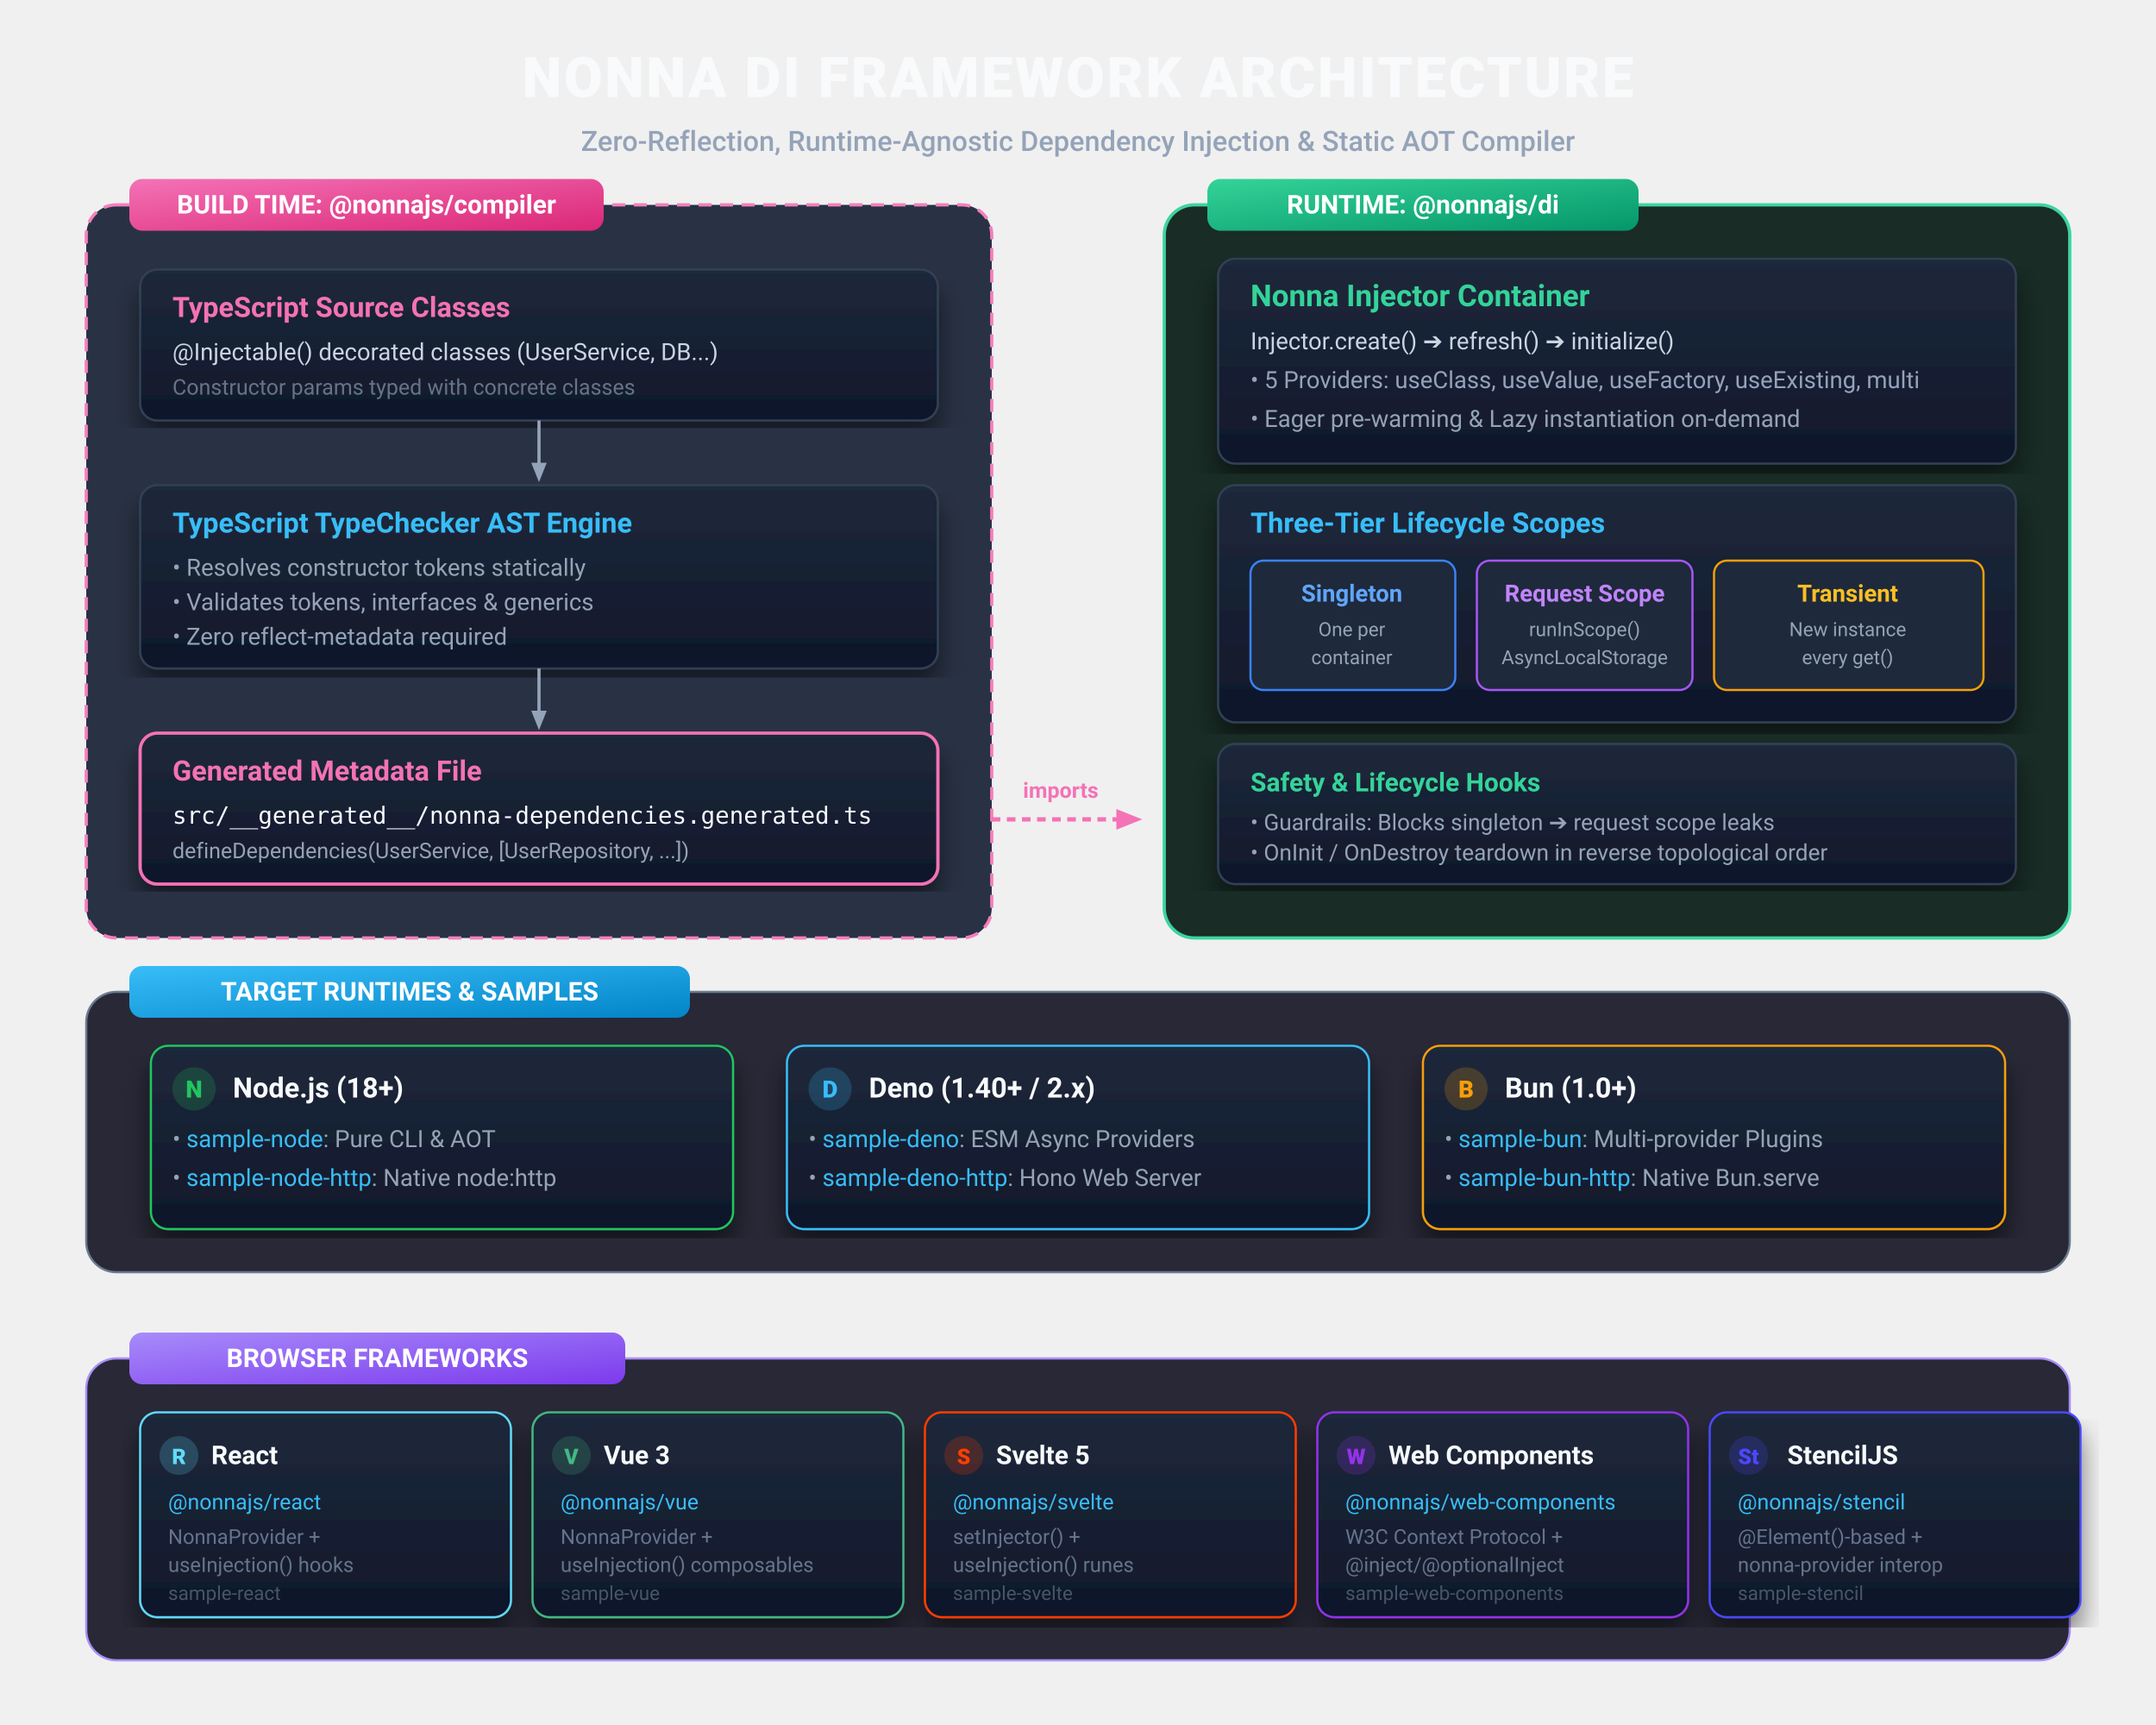
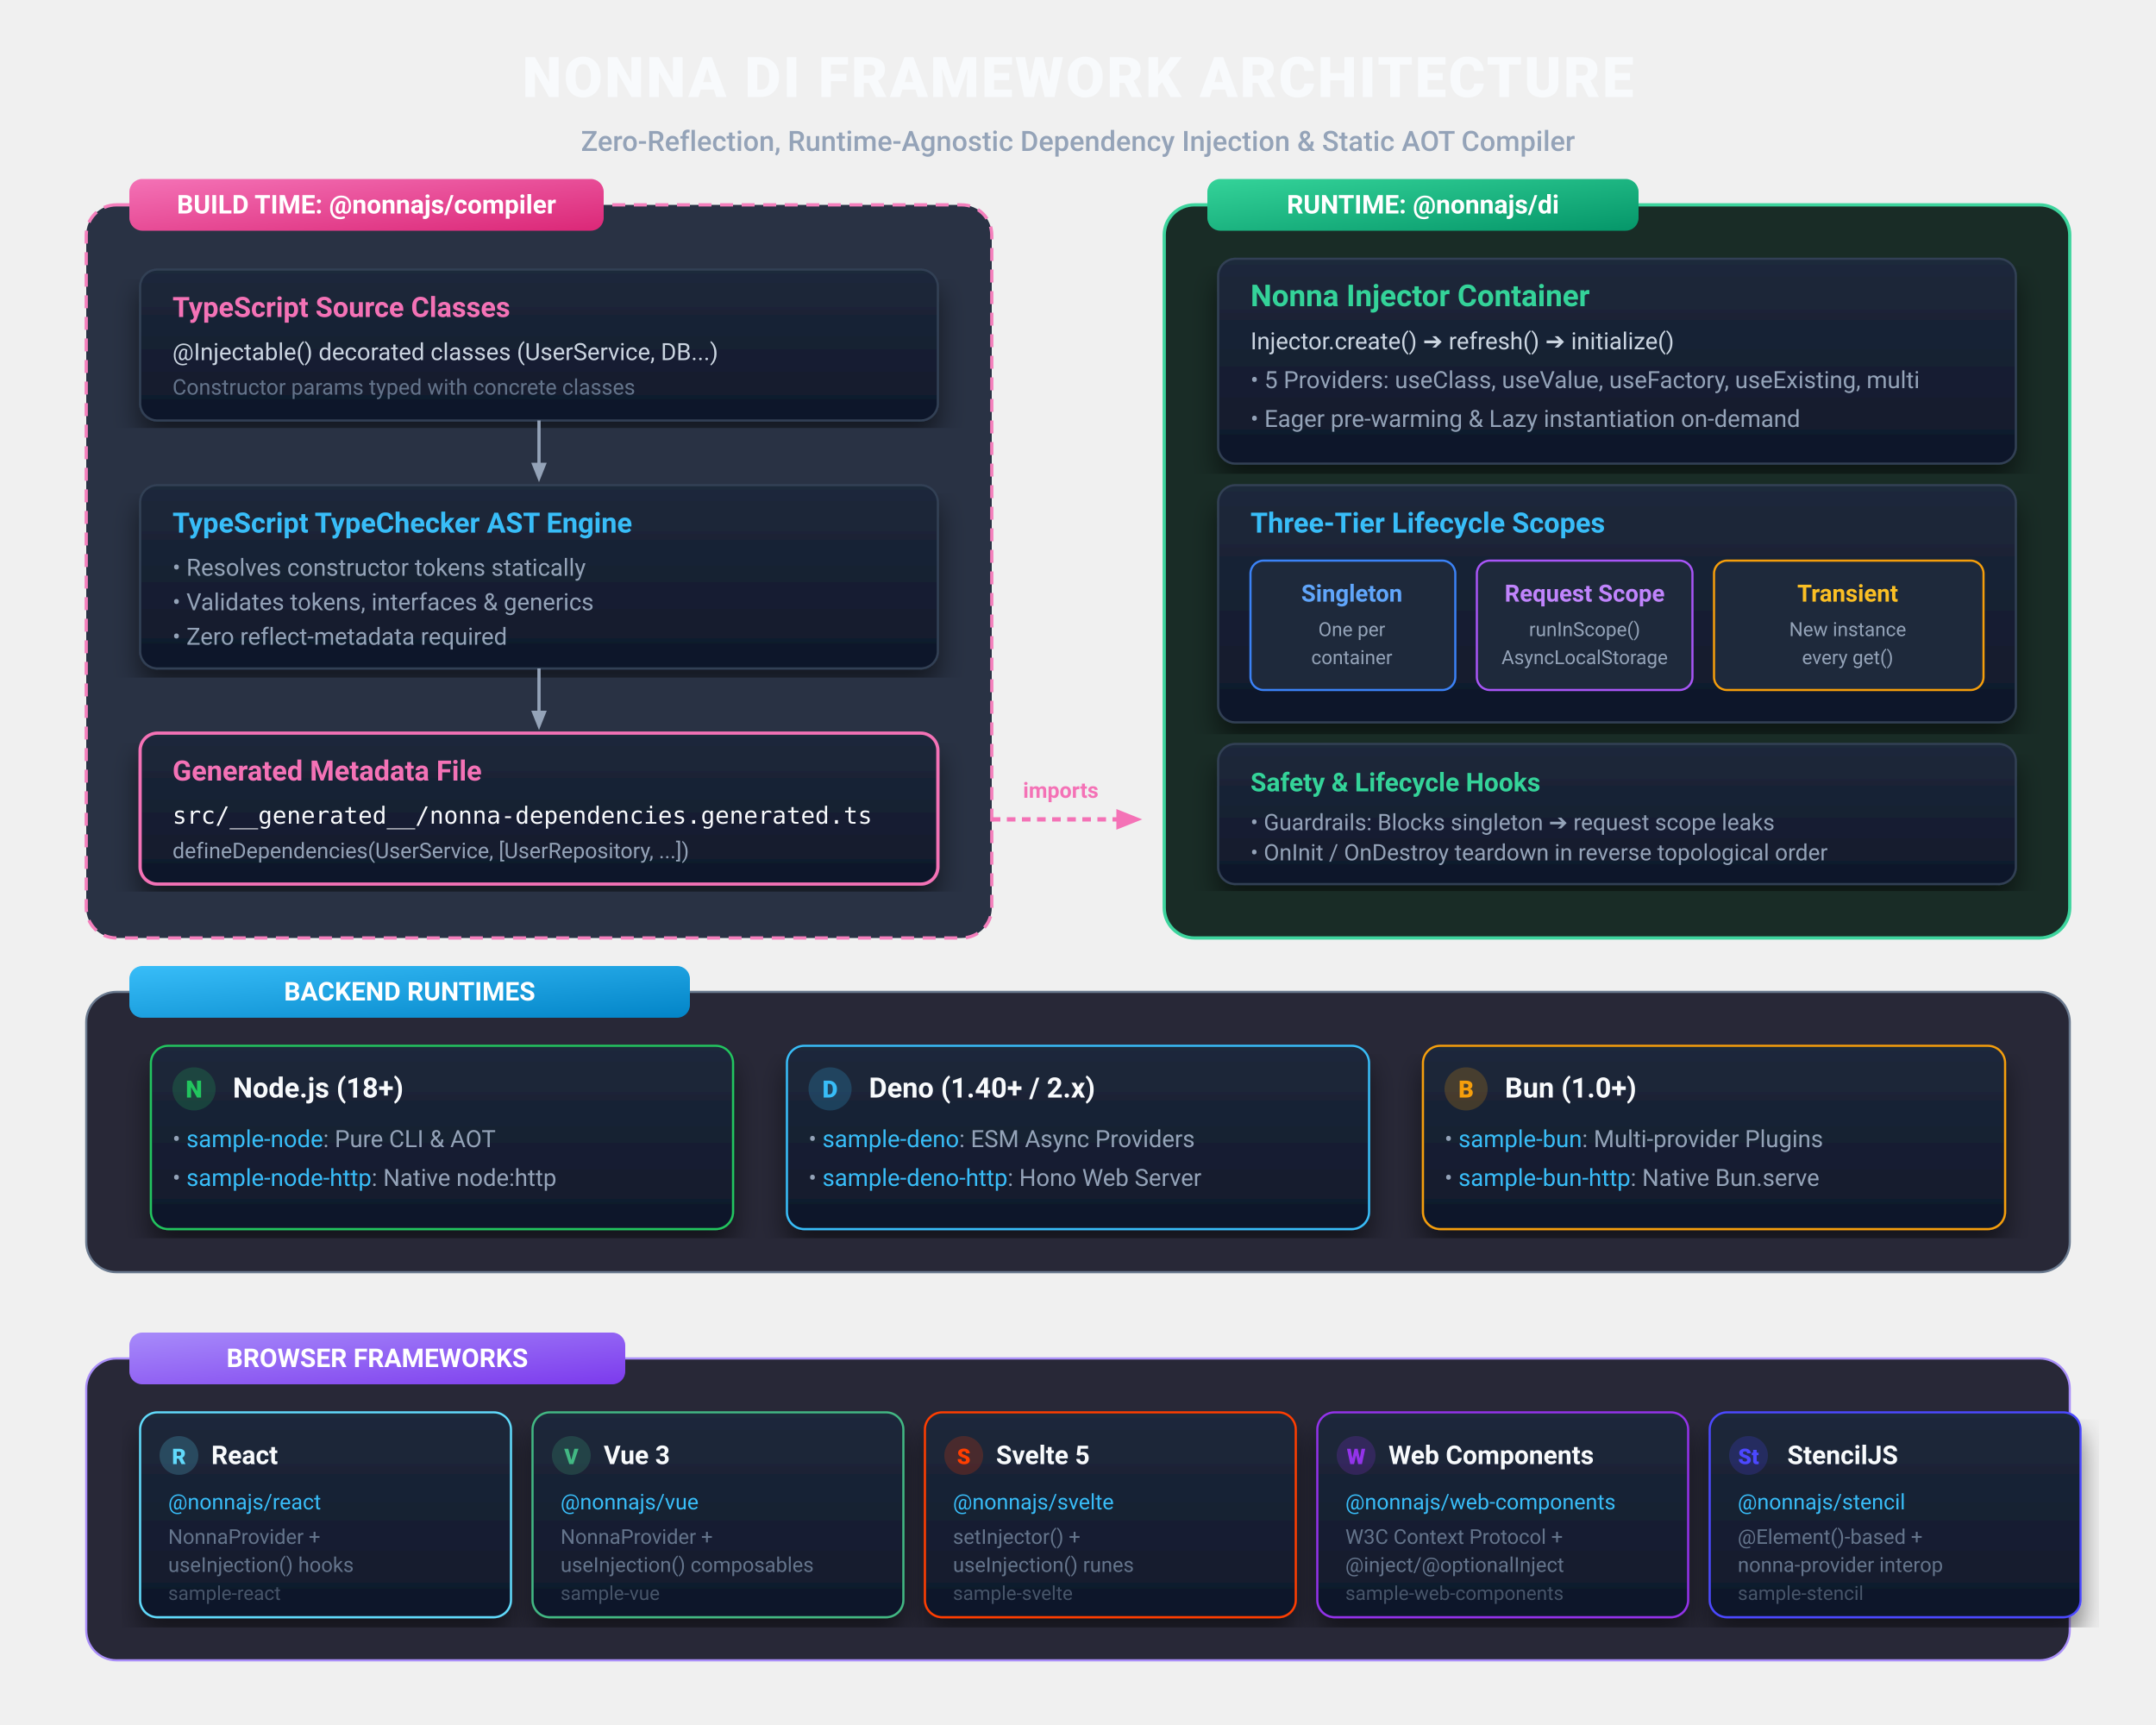
<svg xmlns="http://www.w3.org/2000/svg" viewBox="0 0 1000 800" width="1000" height="800" style="background:#0d1117; font-family:-apple-system, BlinkMacSystemFont, 'Segoe UI', Roboto, Helvetica, Arial, sans-serif;">
  <defs>
    <linearGradient id="primaryGrad" x1="0%" y1="0%" x2="100%" y2="100%">
      <stop offset="0%" stop-color="#38bdf8" />
      <stop offset="100%" stop-color="#0284c7" />
    </linearGradient>
    <linearGradient id="compilerGrad" x1="0%" y1="0%" x2="100%" y2="100%">
      <stop offset="0%" stop-color="#f472b6" />
      <stop offset="100%" stop-color="#db2777" />
    </linearGradient>
    <linearGradient id="runtimeGrad" x1="0%" y1="0%" x2="100%" y2="100%">
      <stop offset="0%" stop-color="#34d399" />
      <stop offset="100%" stop-color="#059669" />
    </linearGradient>
    <linearGradient id="sampleGrad" x1="0%" y1="0%" x2="100%" y2="100%">
      <stop offset="0%" stop-color="#fbbf24" />
      <stop offset="100%" stop-color="#d97706" />
    </linearGradient>
    <linearGradient id="browserGrad" x1="0%" y1="0%" x2="100%" y2="100%">
      <stop offset="0%" stop-color="#a78bfa" />
      <stop offset="100%" stop-color="#7c3aed" />
    </linearGradient>
    <linearGradient id="boxGrad" x1="0%" y1="0%" x2="0%" y2="100%">
      <stop offset="0%" stop-color="#1e293b" />
      <stop offset="100%" stop-color="#0f172a" />
    </linearGradient>
    <filter id="shadow" x="-5%" y="-5%" width="110%" height="110%">
      <feDropShadow dx="0" dy="8" stdDeviation="6" flood-color="#000000" flood-opacity="0.5" />
    </filter>
    <marker id="arrow" viewBox="0 0 10 10" refX="6" refY="5" markerWidth="6" markerHeight="6" orient="auto-start-reverse">
      <path d="M 0 1 L 10 5 L 0 9 z" fill="#94a3b8" />
    </marker>
    <marker id="arrowPink" viewBox="0 0 10 10" refX="6" refY="5" markerWidth="6" markerHeight="6" orient="auto-start-reverse">
      <path d="M 0 1 L 10 5 L 0 9 z" fill="#f472b6" />
    </marker>
    <marker id="arrowGreen" viewBox="0 0 10 10" refX="6" refY="5" markerWidth="6" markerHeight="6" orient="auto-start-reverse">
      <path d="M 0 1 L 10 5 L 0 9 z" fill="#34d399" />
    </marker>
  </defs>
  <text x="500" y="45" text-anchor="middle" font-size="26" font-weight="800" fill="#f8fafc" letter-spacing="1">NONNA DI FRAMEWORK ARCHITECTURE</text>
  <text x="500" y="70" text-anchor="middle" font-size="13" font-weight="500" fill="#94a3b8">Zero-Reflection, Runtime-Agnostic Dependency Injection &amp; Static AOT Compiler</text>
  <g transform="translate(40, 95)">
    <rect width="420" height="340" rx="14" fill="#131d31" stroke="#f472b6" stroke-width="1.5" stroke-dasharray="6,4" opacity="0.9" />
    <rect x="20" y="-12" width="220" height="24" rx="6" fill="url(#compilerGrad)" />
    <text x="130" y="4" text-anchor="middle" font-size="12" font-weight="700" fill="#ffffff">BUILD TIME: @nonnajs/compiler</text>
    <rect x="25" y="30" width="370" height="70" rx="8" fill="url(#boxGrad)" stroke="#334155" stroke-width="1" filter="url(#shadow)" />
    <text x="40" y="52" font-size="13" font-weight="700" fill="#f472b6">TypeScript Source Classes</text>
    <text x="40" y="72" font-size="11" fill="#cbd5e1">@Injectable() decorated classes (UserService, DB...)</text>
    <text x="40" y="88" font-size="10" fill="#64748b">Constructor params typed with concrete classes</text>
    <line x1="210" y1="100" x2="210" y2="125" stroke="#94a3b8" stroke-width="1.5" marker-end="url(#arrow)" />
    <rect x="25" y="130" width="370" height="85" rx="8" fill="url(#boxGrad)" stroke="#334155" stroke-width="1" filter="url(#shadow)" />
    <text x="40" y="152" font-size="13" font-weight="700" fill="#38bdf8">TypeScript TypeChecker AST Engine</text>
    <text x="40" y="172" font-size="11" fill="#94a3b8">• Resolves constructor tokens statically</text>
    <text x="40" y="188" font-size="11" fill="#94a3b8">• Validates tokens, interfaces &amp; generics</text>
    <text x="40" y="204" font-size="11" fill="#94a3b8">• Zero reflect-metadata required</text>
    <line x1="210" y1="215" x2="210" y2="240" stroke="#94a3b8" stroke-width="1.5" marker-end="url(#arrow)" />
    <rect x="25" y="245" width="370" height="70" rx="8" fill="url(#boxGrad)" stroke="#f472b6" stroke-width="1.5" filter="url(#shadow)" />
    <text x="40" y="267" font-size="13" font-weight="700" fill="#f472b6">Generated Metadata File</text>
    <text x="40" y="287" font-size="11" font-family="monospace" fill="#f8fafc">src/__generated__/nonna-dependencies.generated.ts</text>
    <text x="40" y="303" font-size="10" fill="#94a3b8">defineDependencies(UserService, [UserRepository, ...])</text>
  </g>
  <path d="M 460 380 L 525 380" stroke="#f472b6" stroke-width="2" marker-end="url(#arrowPink)" stroke-dasharray="4,3" />
  <text x="492" y="370" text-anchor="middle" font-size="10" font-weight="600" fill="#f472b6">imports</text>
  <g transform="translate(540, 95)">
    <rect width="420" height="340" rx="14" fill="#0f231c" stroke="#34d399" stroke-width="1.5" opacity="0.95" />
    <rect x="20" y="-12" width="200" height="24" rx="6" fill="url(#runtimeGrad)" />
    <text x="120" y="4" text-anchor="middle" font-size="12" font-weight="700" fill="#ffffff">RUNTIME: @nonnajs/di</text>
    <rect x="25" y="25" width="370" height="95" rx="8" fill="url(#boxGrad)" stroke="#334155" stroke-width="1" filter="url(#shadow)" />
    <text x="40" y="47" font-size="14" font-weight="700" fill="#34d399">Nonna Injector Container</text>
    <text x="40" y="67" font-size="11" fill="#cbd5e1">Injector.create()  ➔  refresh()  ➔  initialize()</text>
    <text x="40" y="85" font-size="11" fill="#94a3b8">• 5 Providers: useClass, useValue, useFactory, useExisting, multi</text>
    <text x="40" y="103" font-size="11" fill="#94a3b8">• Eager pre-warming &amp; Lazy instantiation on-demand</text>
    <rect x="25" y="130" width="370" height="110" rx="8" fill="url(#boxGrad)" stroke="#334155" stroke-width="1" filter="url(#shadow)" />
    <text x="40" y="152" font-size="13" font-weight="700" fill="#38bdf8">Three-Tier Lifecycle Scopes</text>
    <rect x="40" y="165" width="95" height="60" rx="6" fill="#1e293b" stroke="#3b82f6" stroke-width="1" />
    <text x="87" y="184" text-anchor="middle" font-size="11" font-weight="700" fill="#60a5fa">Singleton</text>
    <text x="87" y="200" text-anchor="middle" font-size="9" fill="#94a3b8">One per</text>
    <text x="87" y="213" text-anchor="middle" font-size="9" fill="#94a3b8">container</text>
    <rect x="145" y="165" width="100" height="60" rx="6" fill="#1e293b" stroke="#a855f7" stroke-width="1" />
    <text x="195" y="184" text-anchor="middle" font-size="11" font-weight="700" fill="#c084fc">Request Scope</text>
    <text x="195" y="200" text-anchor="middle" font-size="9" fill="#94a3b8">runInScope()</text>
    <text x="195" y="213" text-anchor="middle" font-size="9" fill="#94a3b8">AsyncLocalStorage</text>
    <rect x="255" y="165" width="125" height="60" rx="6" fill="#1e293b" stroke="#f59e0b" stroke-width="1" />
    <text x="317" y="184" text-anchor="middle" font-size="11" font-weight="700" fill="#fbbf24">Transient</text>
    <text x="317" y="200" text-anchor="middle" font-size="9" fill="#94a3b8">New instance</text>
    <text x="317" y="213" text-anchor="middle" font-size="9" fill="#94a3b8">every get()</text>
    <rect x="25" y="250" width="370" height="65" rx="8" fill="url(#boxGrad)" stroke="#334155" stroke-width="1" filter="url(#shadow)" />
    <text x="40" y="272" font-size="12" font-weight="700" fill="#34d399">Safety &amp; Lifecycle Hooks</text>
    <text x="40" y="290" font-size="10.5" fill="#94a3b8">• Guardrails: Blocks singleton ➔ request scope leaks</text>
    <text x="40" y="304" font-size="10.5" fill="#94a3b8">• OnInit / OnDestroy teardown in reverse topological order</text>
  </g>
  <g transform="translate(40, 460)">
    <rect width="920" height="130" rx="14" fill="#1e1e2e" stroke="#64748b" stroke-width="1" opacity="0.95" />
    <rect x="20" y="-12" width="260" height="24" rx="6" fill="url(#primaryGrad)" />
-     <text x="150" y="4" text-anchor="middle" font-size="12" font-weight="700" fill="#ffffff">TARGET RUNTIMES &amp; SAMPLES</text>
+     <text x="150" y="4" text-anchor="middle" font-size="12" font-weight="700" fill="#ffffff">BACKEND RUNTIMES</text>
    <rect x="30" y="25" width="270" height="85" rx="8" fill="url(#boxGrad)" stroke="#22c55e" stroke-width="1" filter="url(#shadow)" />
    <circle cx="50" cy="45" r="10" fill="#22c55e" opacity="0.2" />
    <text x="50" y="49" text-anchor="middle" font-size="11" font-weight="800" fill="#22c55e">N</text>
    <text x="68" y="49" font-size="13" font-weight="700" fill="#f8fafc">Node.js (18+)</text>
    <text x="40" y="72" font-size="11" fill="#94a3b8">• <tspan fill="#38bdf8">sample-node</tspan>: Pure CLI &amp; AOT</text>
    <text x="40" y="90" font-size="11" fill="#94a3b8">• <tspan fill="#38bdf8">sample-node-http</tspan>: Native node:http</text>
    <rect x="325" y="25" width="270" height="85" rx="8" fill="url(#boxGrad)" stroke="#38bdf8" stroke-width="1" filter="url(#shadow)" />
    <circle cx="345" cy="45" r="10" fill="#38bdf8" opacity="0.2" />
    <text x="345" y="49" text-anchor="middle" font-size="11" font-weight="800" fill="#38bdf8">D</text>
    <text x="363" y="49" font-size="13" font-weight="700" fill="#f8fafc">Deno (1.40+ / 2.x)</text>
    <text x="335" y="72" font-size="11" fill="#94a3b8">• <tspan fill="#38bdf8">sample-deno</tspan>: ESM Async Providers</text>
    <text x="335" y="90" font-size="11" fill="#94a3b8">• <tspan fill="#38bdf8">sample-deno-http</tspan>: Hono Web Server</text>
    <rect x="620" y="25" width="270" height="85" rx="8" fill="url(#boxGrad)" stroke="#f59e0b" stroke-width="1" filter="url(#shadow)" />
    <circle cx="640" cy="45" r="10" fill="#f59e0b" opacity="0.2" />
    <text x="640" y="49" text-anchor="middle" font-size="11" font-weight="800" fill="#f59e0b">B</text>
    <text x="658" y="49" font-size="13" font-weight="700" fill="#f8fafc">Bun (1.0+)</text>
    <text x="630" y="72" font-size="11" fill="#94a3b8">• <tspan fill="#38bdf8">sample-bun</tspan>: Multi-provider Plugins</text>
    <text x="630" y="90" font-size="11" fill="#94a3b8">• <tspan fill="#38bdf8">sample-bun-http</tspan>: Native Bun.serve</text>
  </g>
  <g transform="translate(40, 630)">
    <rect width="920" height="140" rx="14" fill="#1e1e2e" stroke="#a78bfa" stroke-width="1" opacity="0.95" />
    <rect x="20" y="-12" width="230" height="24" rx="6" fill="url(#browserGrad)" />
    <text x="135" y="4" text-anchor="middle" font-size="12" font-weight="700" fill="#ffffff">BROWSER FRAMEWORKS</text>
    <rect x="25" y="25" width="172" height="95" rx="8" fill="url(#boxGrad)" stroke="#61dafb" stroke-width="1" filter="url(#shadow)" />
    <circle cx="43" cy="45" r="9" fill="#61dafb" opacity="0.2" />
    <text x="43" y="49" text-anchor="middle" font-size="10" font-weight="800" fill="#61dafb">R</text>
    <text x="58" y="49" font-size="12" font-weight="700" fill="#f8fafc">React</text>
    <text x="38" y="70" font-size="10" fill="#94a3b8">
      <tspan fill="#38bdf8">@nonnajs/react</tspan>
    </text>
    <text x="38" y="86" font-size="9.5" fill="#64748b">NonnaProvider +</text>
    <text x="38" y="99" font-size="9.5" fill="#64748b">useInjection() hooks</text>
    <text x="38" y="112" font-size="9" fill="#475569">sample-react</text>
    <rect x="207" y="25" width="172" height="95" rx="8" fill="url(#boxGrad)" stroke="#42b883" stroke-width="1" filter="url(#shadow)" />
    <circle cx="225" cy="45" r="9" fill="#42b883" opacity="0.2" />
    <text x="225" y="49" text-anchor="middle" font-size="10" font-weight="800" fill="#42b883">V</text>
    <text x="240" y="49" font-size="12" font-weight="700" fill="#f8fafc">Vue 3</text>
    <text x="220" y="70" font-size="10" fill="#94a3b8">
      <tspan fill="#38bdf8">@nonnajs/vue</tspan>
    </text>
    <text x="220" y="86" font-size="9.5" fill="#64748b">NonnaProvider +</text>
    <text x="220" y="99" font-size="9.5" fill="#64748b">useInjection() composables</text>
    <text x="220" y="112" font-size="9" fill="#475569">sample-vue</text>
    <rect x="389" y="25" width="172" height="95" rx="8" fill="url(#boxGrad)" stroke="#ff3e00" stroke-width="1" filter="url(#shadow)" />
    <circle cx="407" cy="45" r="9" fill="#ff3e00" opacity="0.2" />
    <text x="407" y="49" text-anchor="middle" font-size="10" font-weight="800" fill="#ff3e00">S</text>
    <text x="422" y="49" font-size="12" font-weight="700" fill="#f8fafc">Svelte 5</text>
    <text x="402" y="70" font-size="10" fill="#94a3b8">
      <tspan fill="#38bdf8">@nonnajs/svelte</tspan>
    </text>
    <text x="402" y="86" font-size="9.5" fill="#64748b">setInjector() +</text>
    <text x="402" y="99" font-size="9.5" fill="#64748b">useInjection() runes</text>
    <text x="402" y="112" font-size="9" fill="#475569">sample-svelte</text>
    <rect x="571" y="25" width="172" height="95" rx="8" fill="url(#boxGrad)" stroke="#9333ea" stroke-width="1" filter="url(#shadow)" />
    <circle cx="589" cy="45" r="9" fill="#9333ea" opacity="0.2" />
    <text x="589" y="49" text-anchor="middle" font-size="10" font-weight="800" fill="#9333ea">W</text>
    <text x="604" y="49" font-size="12" font-weight="700" fill="#f8fafc">Web Components</text>
    <text x="584" y="70" font-size="10" fill="#94a3b8">
      <tspan fill="#38bdf8">@nonnajs/web-components</tspan>
    </text>
    <text x="584" y="86" font-size="9.5" fill="#64748b">W3C Context Protocol +</text>
    <text x="584" y="99" font-size="9.5" fill="#64748b">@inject/@optionalInject</text>
    <text x="584" y="112" font-size="9" fill="#475569">sample-web-components</text>
    <rect x="753" y="25" width="172" height="95" rx="8" fill="url(#boxGrad)" stroke="#4c48ff" stroke-width="1" filter="url(#shadow)" />
    <circle cx="771" cy="45" r="9" fill="#4c48ff" opacity="0.2" />
    <text x="771" y="49" text-anchor="middle" font-size="10" font-weight="800" fill="#4c48ff">St</text>
    <text x="789" y="49" font-size="12" font-weight="700" fill="#f8fafc">StencilJS</text>
    <text x="766" y="70" font-size="10" fill="#94a3b8">
      <tspan fill="#38bdf8">@nonnajs/stencil</tspan>
    </text>
    <text x="766" y="86" font-size="9.5" fill="#64748b">@Element()-based +</text>
    <text x="766" y="99" font-size="9.5" fill="#64748b">nonna-provider interop</text>
    <text x="766" y="112" font-size="9" fill="#475569">sample-stencil</text>
  </g>
</svg>
